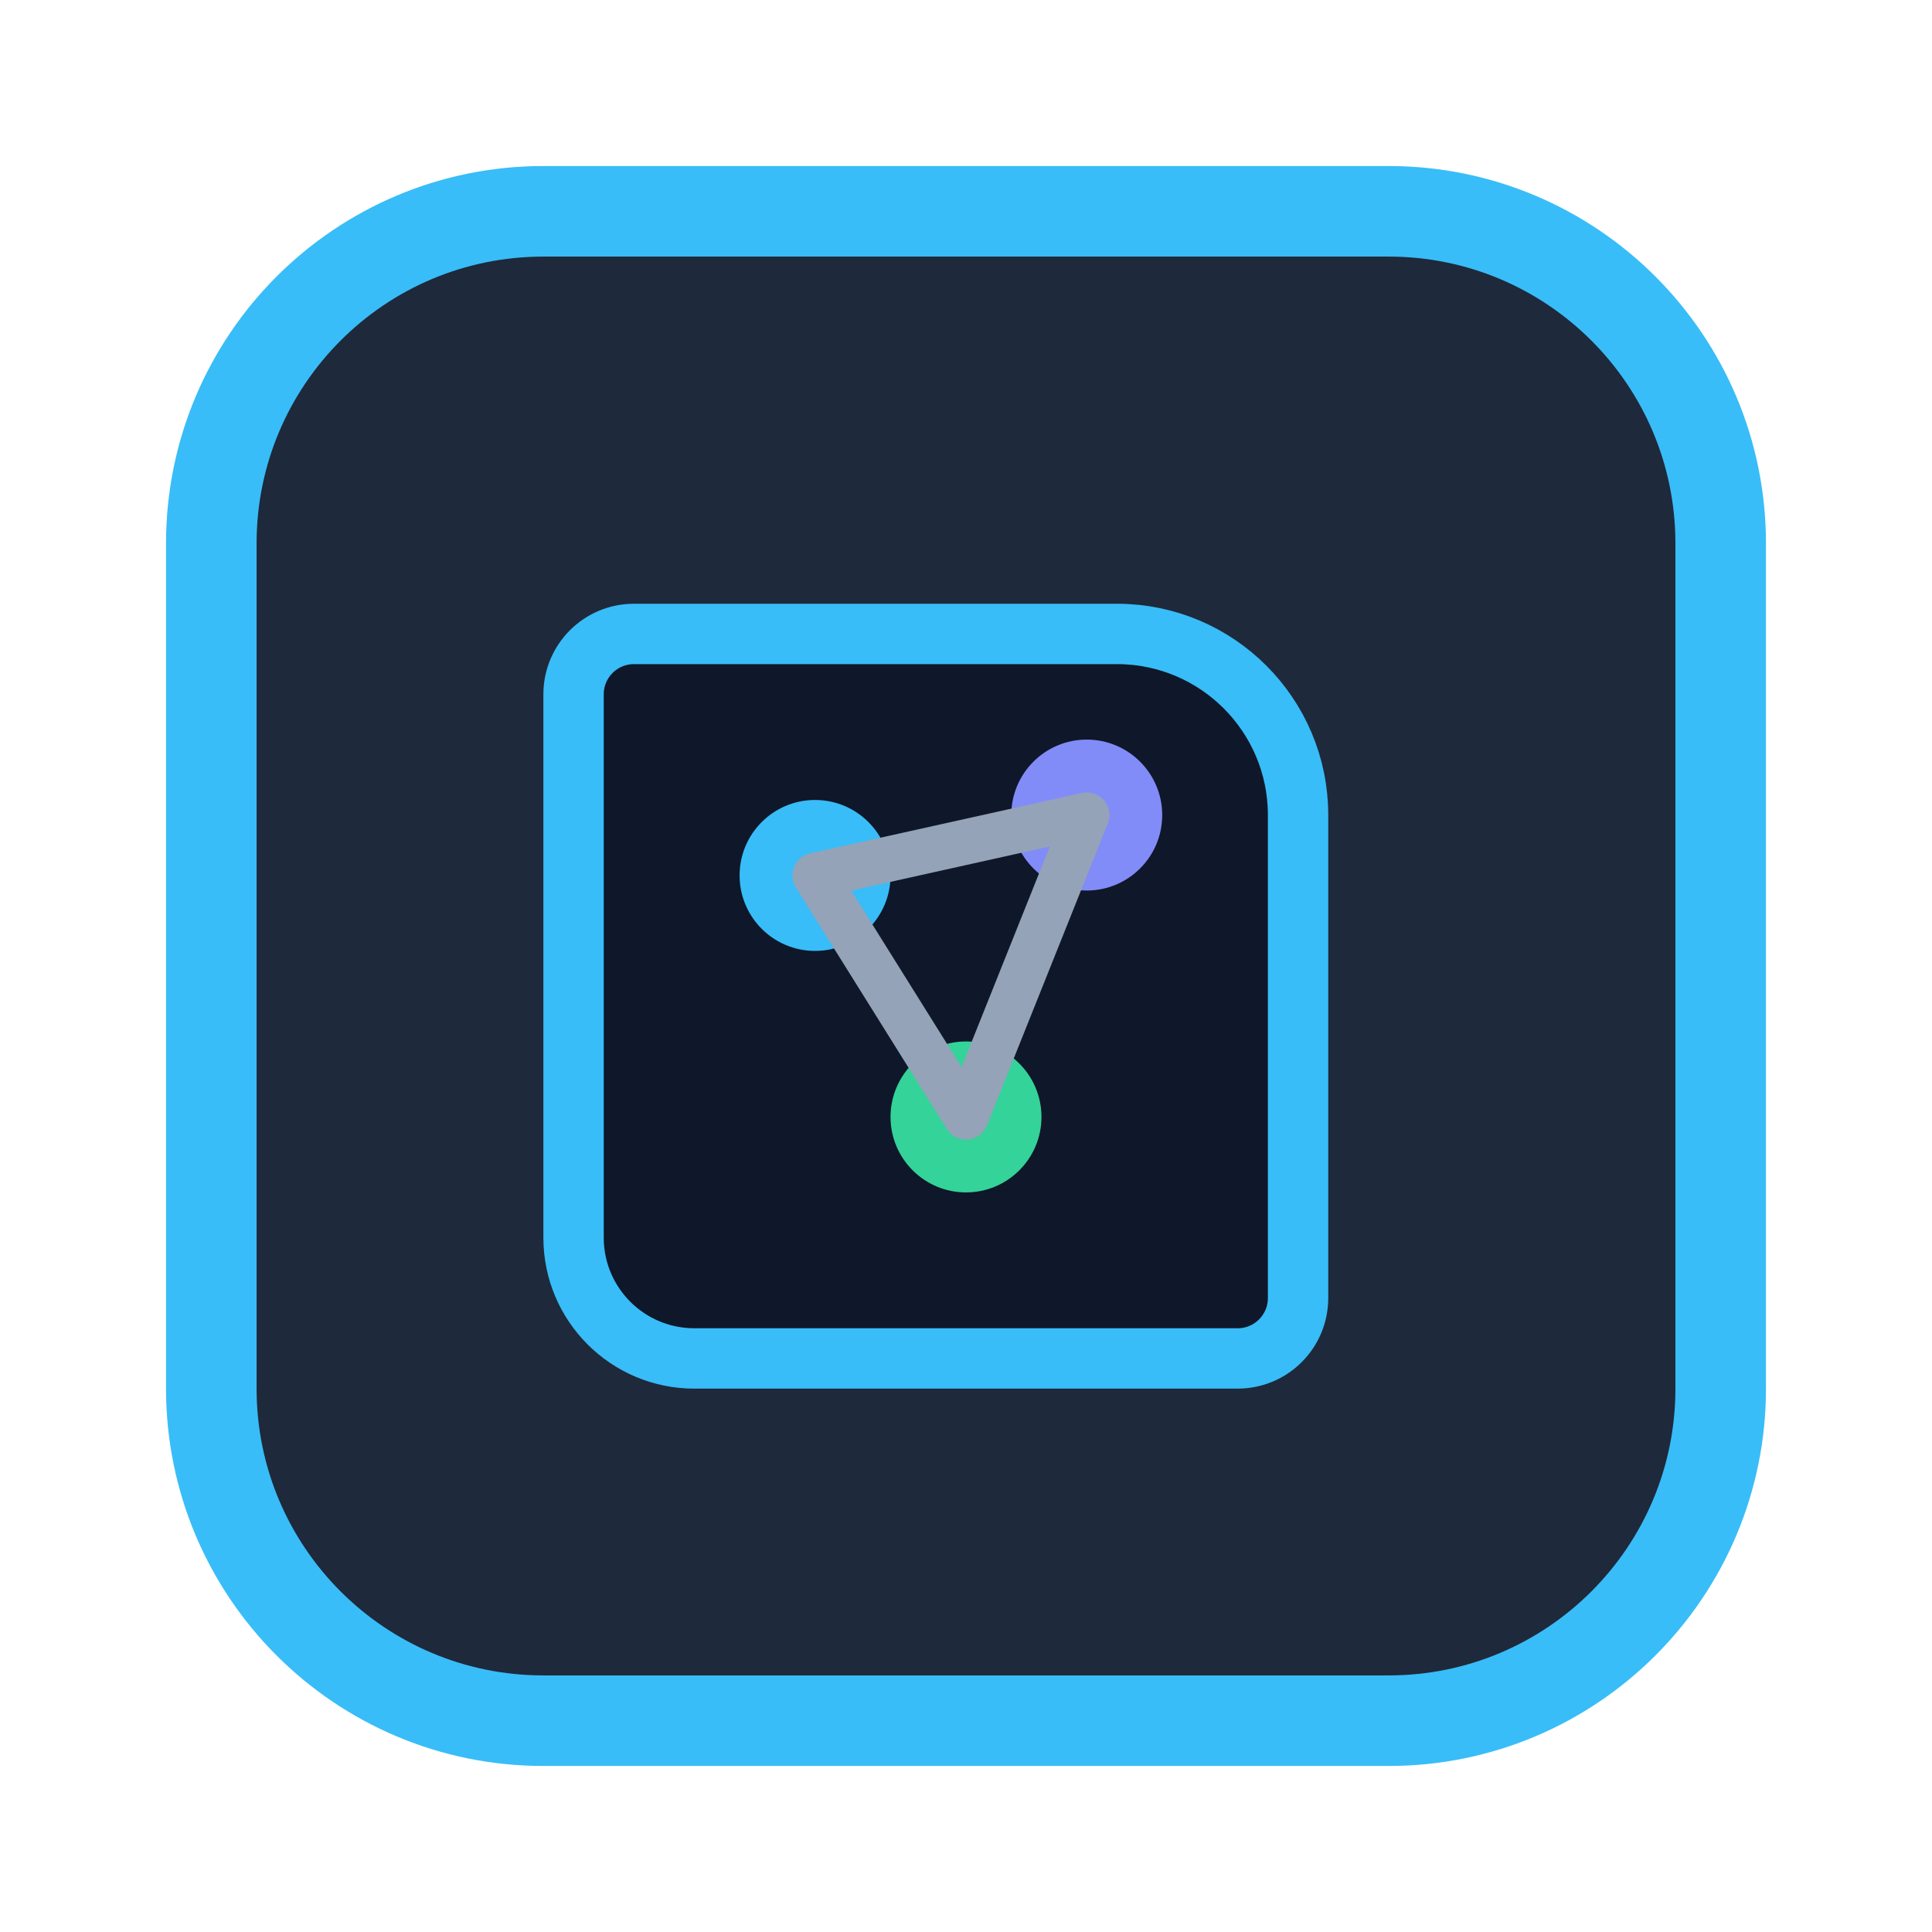
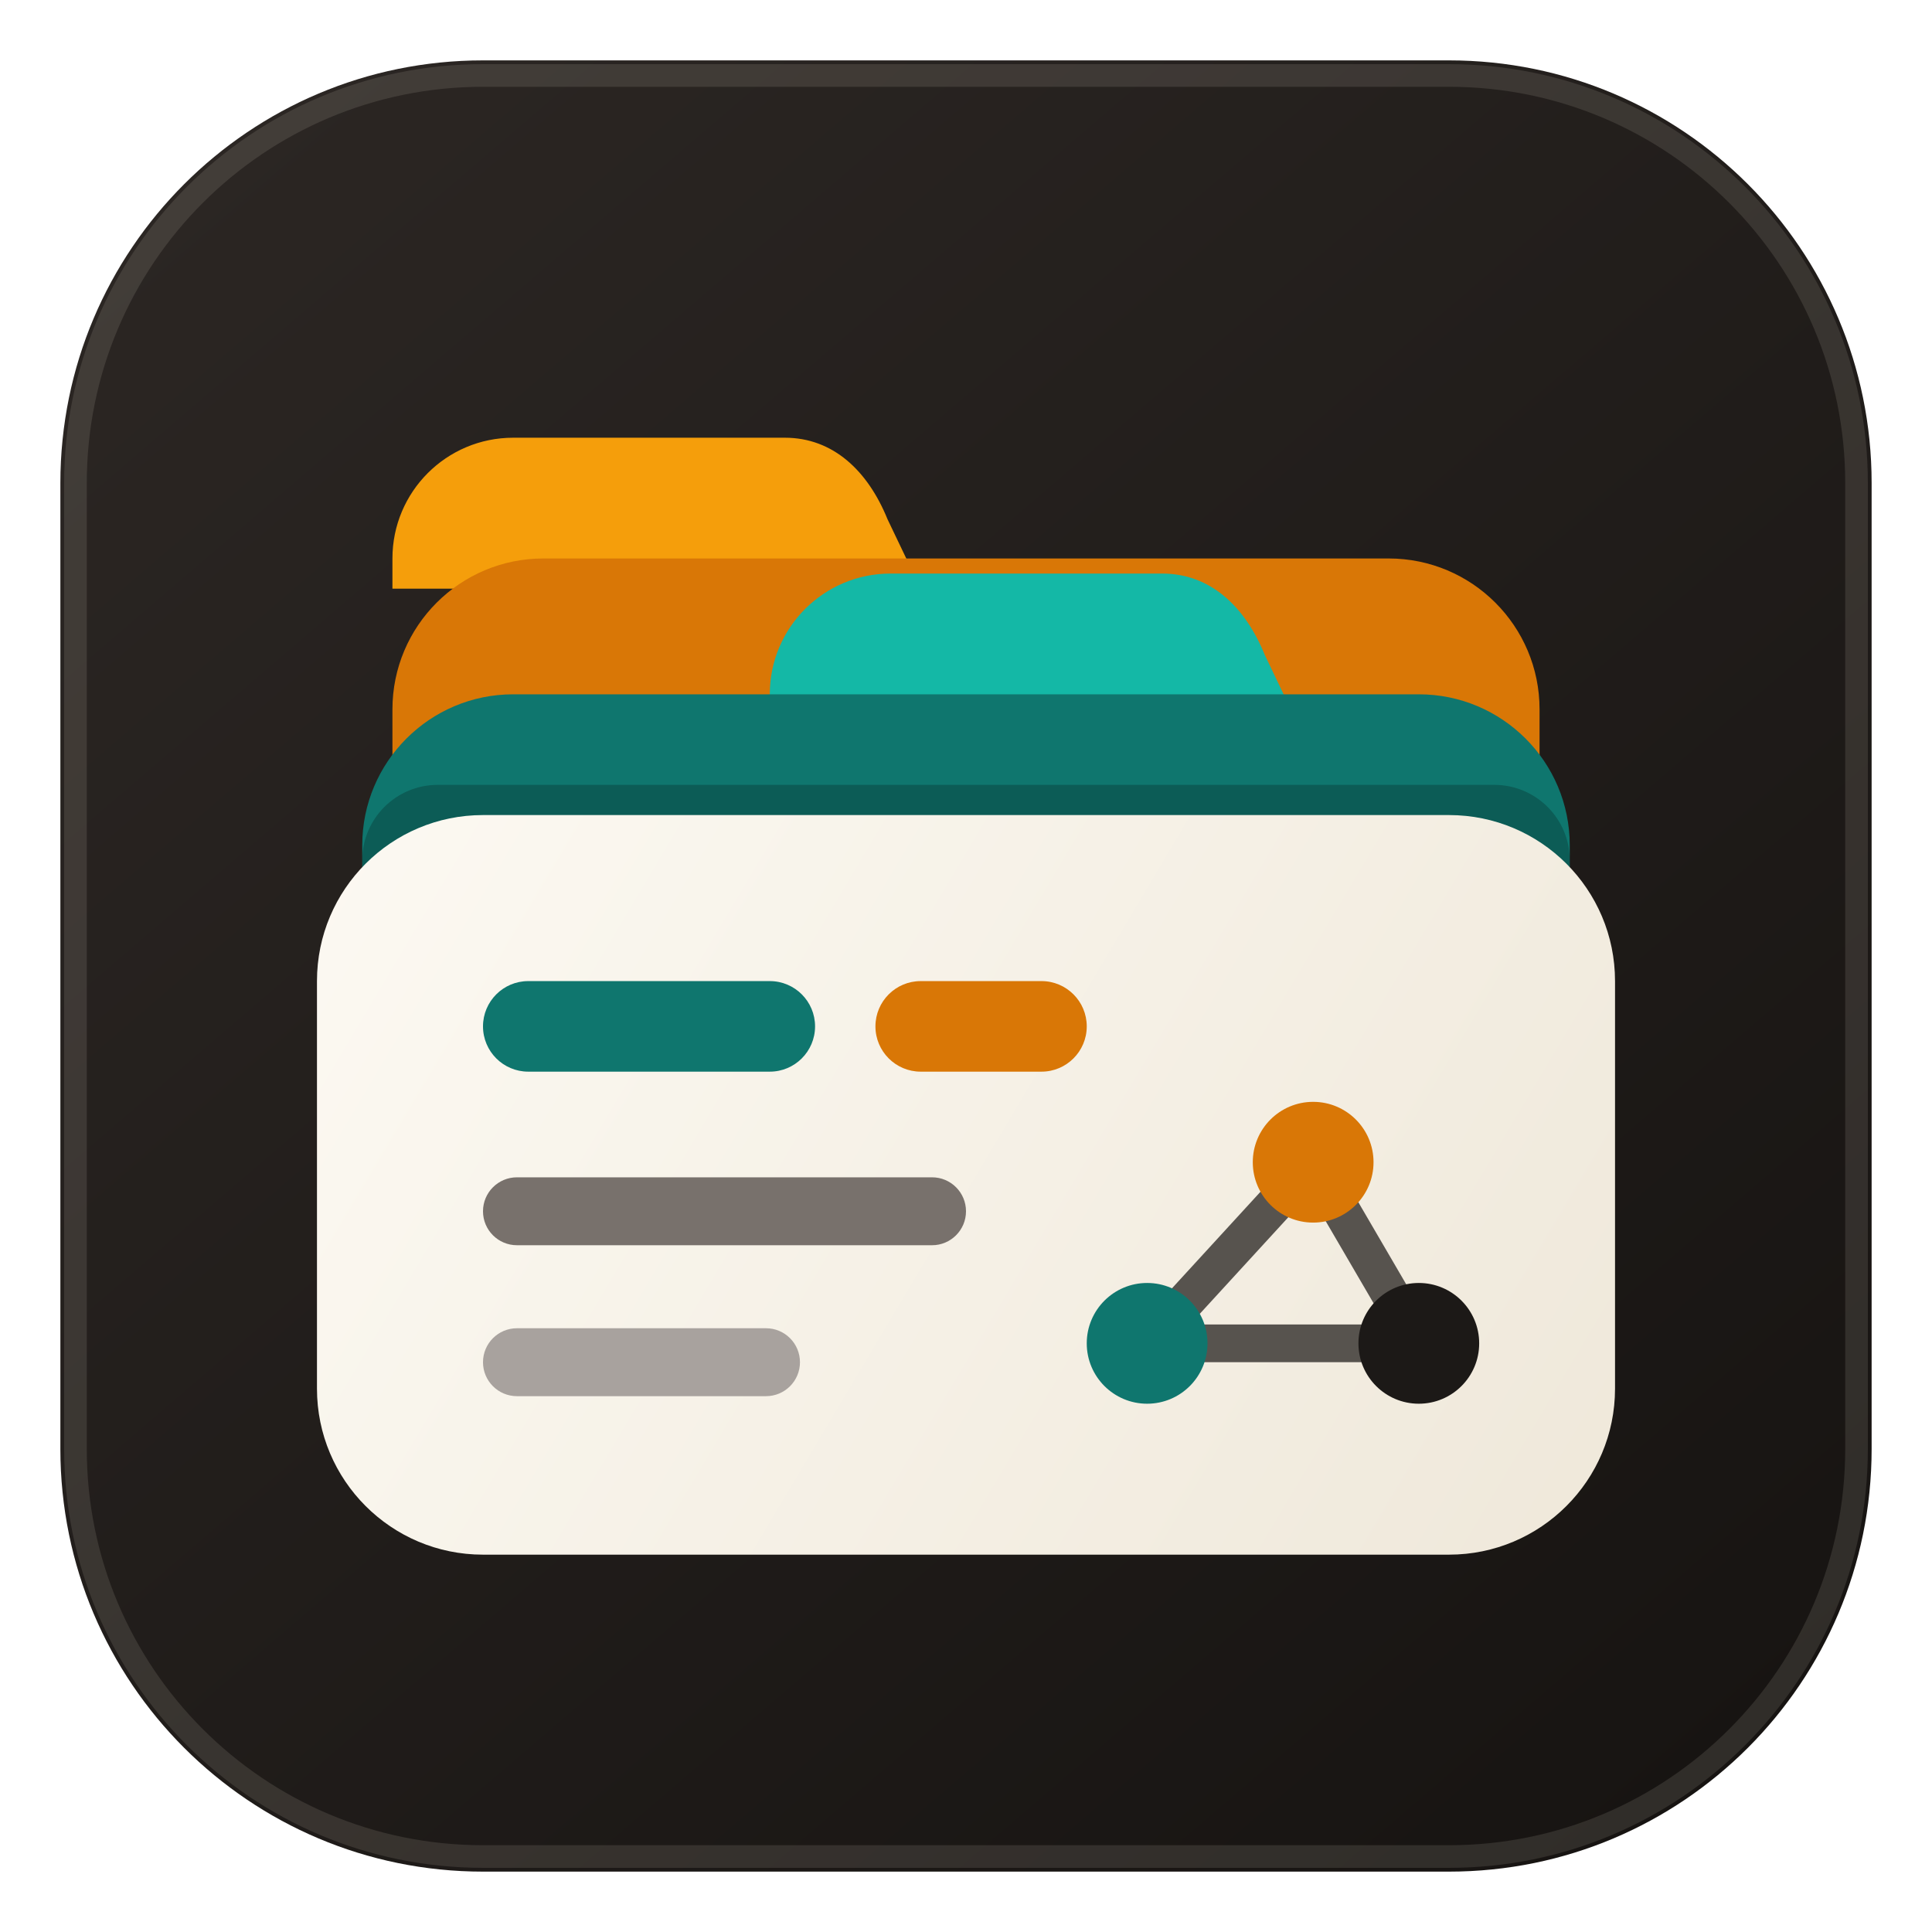
<svg xmlns="http://www.w3.org/2000/svg" viewBox="0 0 128 128" fill="none">
-   <rect x="14" y="14" width="100" height="100" rx="22" fill="#1E293B" stroke="#38BDF8" stroke-width="6" />
-   <path d="M42 42H74C80.627 42 86 47.373 86 54V86C86 88.209 84.209 90 82 90H46C41.582 90 38 86.418 38 82V46C38 43.791 39.791 42 42 42Z" fill="#0F172A" stroke="#38BDF8" stroke-width="4" />
-   <circle cx="54" cy="58" r="5" fill="#38BDF8" />
-   <circle cx="72" cy="54" r="5" fill="#818CF8" />
-   <circle cx="64" cy="74" r="5" fill="#34D399" />
-   <path d="M54 58L72 54M54 58L64 74M72 54L64 74" stroke="#94A3B8" stroke-width="3" stroke-linecap="round" />
+   <defs>
+     <linearGradient id="slip-bg" x1="16" y1="8" x2="112" y2="120" gradientUnits="userSpaceOnUse">
+       <stop offset="0%" stop-color="#2B2623" />
+       <stop offset="100%" stop-color="#171412" />
+     </linearGradient>
+     <linearGradient id="slip-paper" x1="22" y1="54" x2="106" y2="104" gradientUnits="userSpaceOnUse">
+       <stop offset="0%" stop-color="#FCF9F2" />
+       <stop offset="100%" stop-color="#EFE8DA" />
+     </linearGradient>
+   </defs>
+   <rect x="4" y="4" width="120" height="120" rx="28" fill="url(#slip-bg)" />
+   <rect x="5" y="5" width="118" height="118" rx="27" stroke="#FFFBEB" stroke-opacity="0.11" stroke-width="1.5" />
+   <path d="M26 37 C26 32.58 29.58 29 34 29 H52 C55.2 29 57.5 31.2 58.8 34.4 L61 39 H26 Z" fill="#F59E0B" />
+   <rect x="26" y="37" width="76" height="58" rx="10" fill="#D97706" />
+   <path d="M51 46 C51 41.58 54.58 38 59 38 H77 C80.2 38 82.5 40.2 83.8 43.4 L86 48 H51 Z" fill="#14B8A6" />
+   <rect x="24" y="46" width="80" height="54" rx="10" fill="#0F766E" />
+   <rect x="24" y="52" width="80" height="10" rx="5" fill="#000000" fill-opacity="0.22" />
+   <rect x="21" y="54" width="86" height="49" rx="11" fill="url(#slip-paper)" />
+   <rect x="32" y="65" width="22" height="6" rx="3" fill="#0F766E" />
+   <rect x="58" y="65" width="14" height="6" rx="3" fill="#D97706" />
+   <rect x="32" y="78" width="32" height="4.5" rx="2.25" fill="#78716C" />
+   <rect x="32" y="88" width="21" height="4.5" rx="2.25" fill="#A8A29E" />
+   <path d="M76 89 L87 77 L94 89 Z" stroke="#57534E" stroke-width="2.5" stroke-linejoin="round" />
+   <circle cx="76" cy="89" r="4" fill="#0F766E" />
+   <circle cx="87" cy="77" r="4" fill="#D97706" />
+   <circle cx="94" cy="89" r="4" fill="#1C1917" />
</svg>
